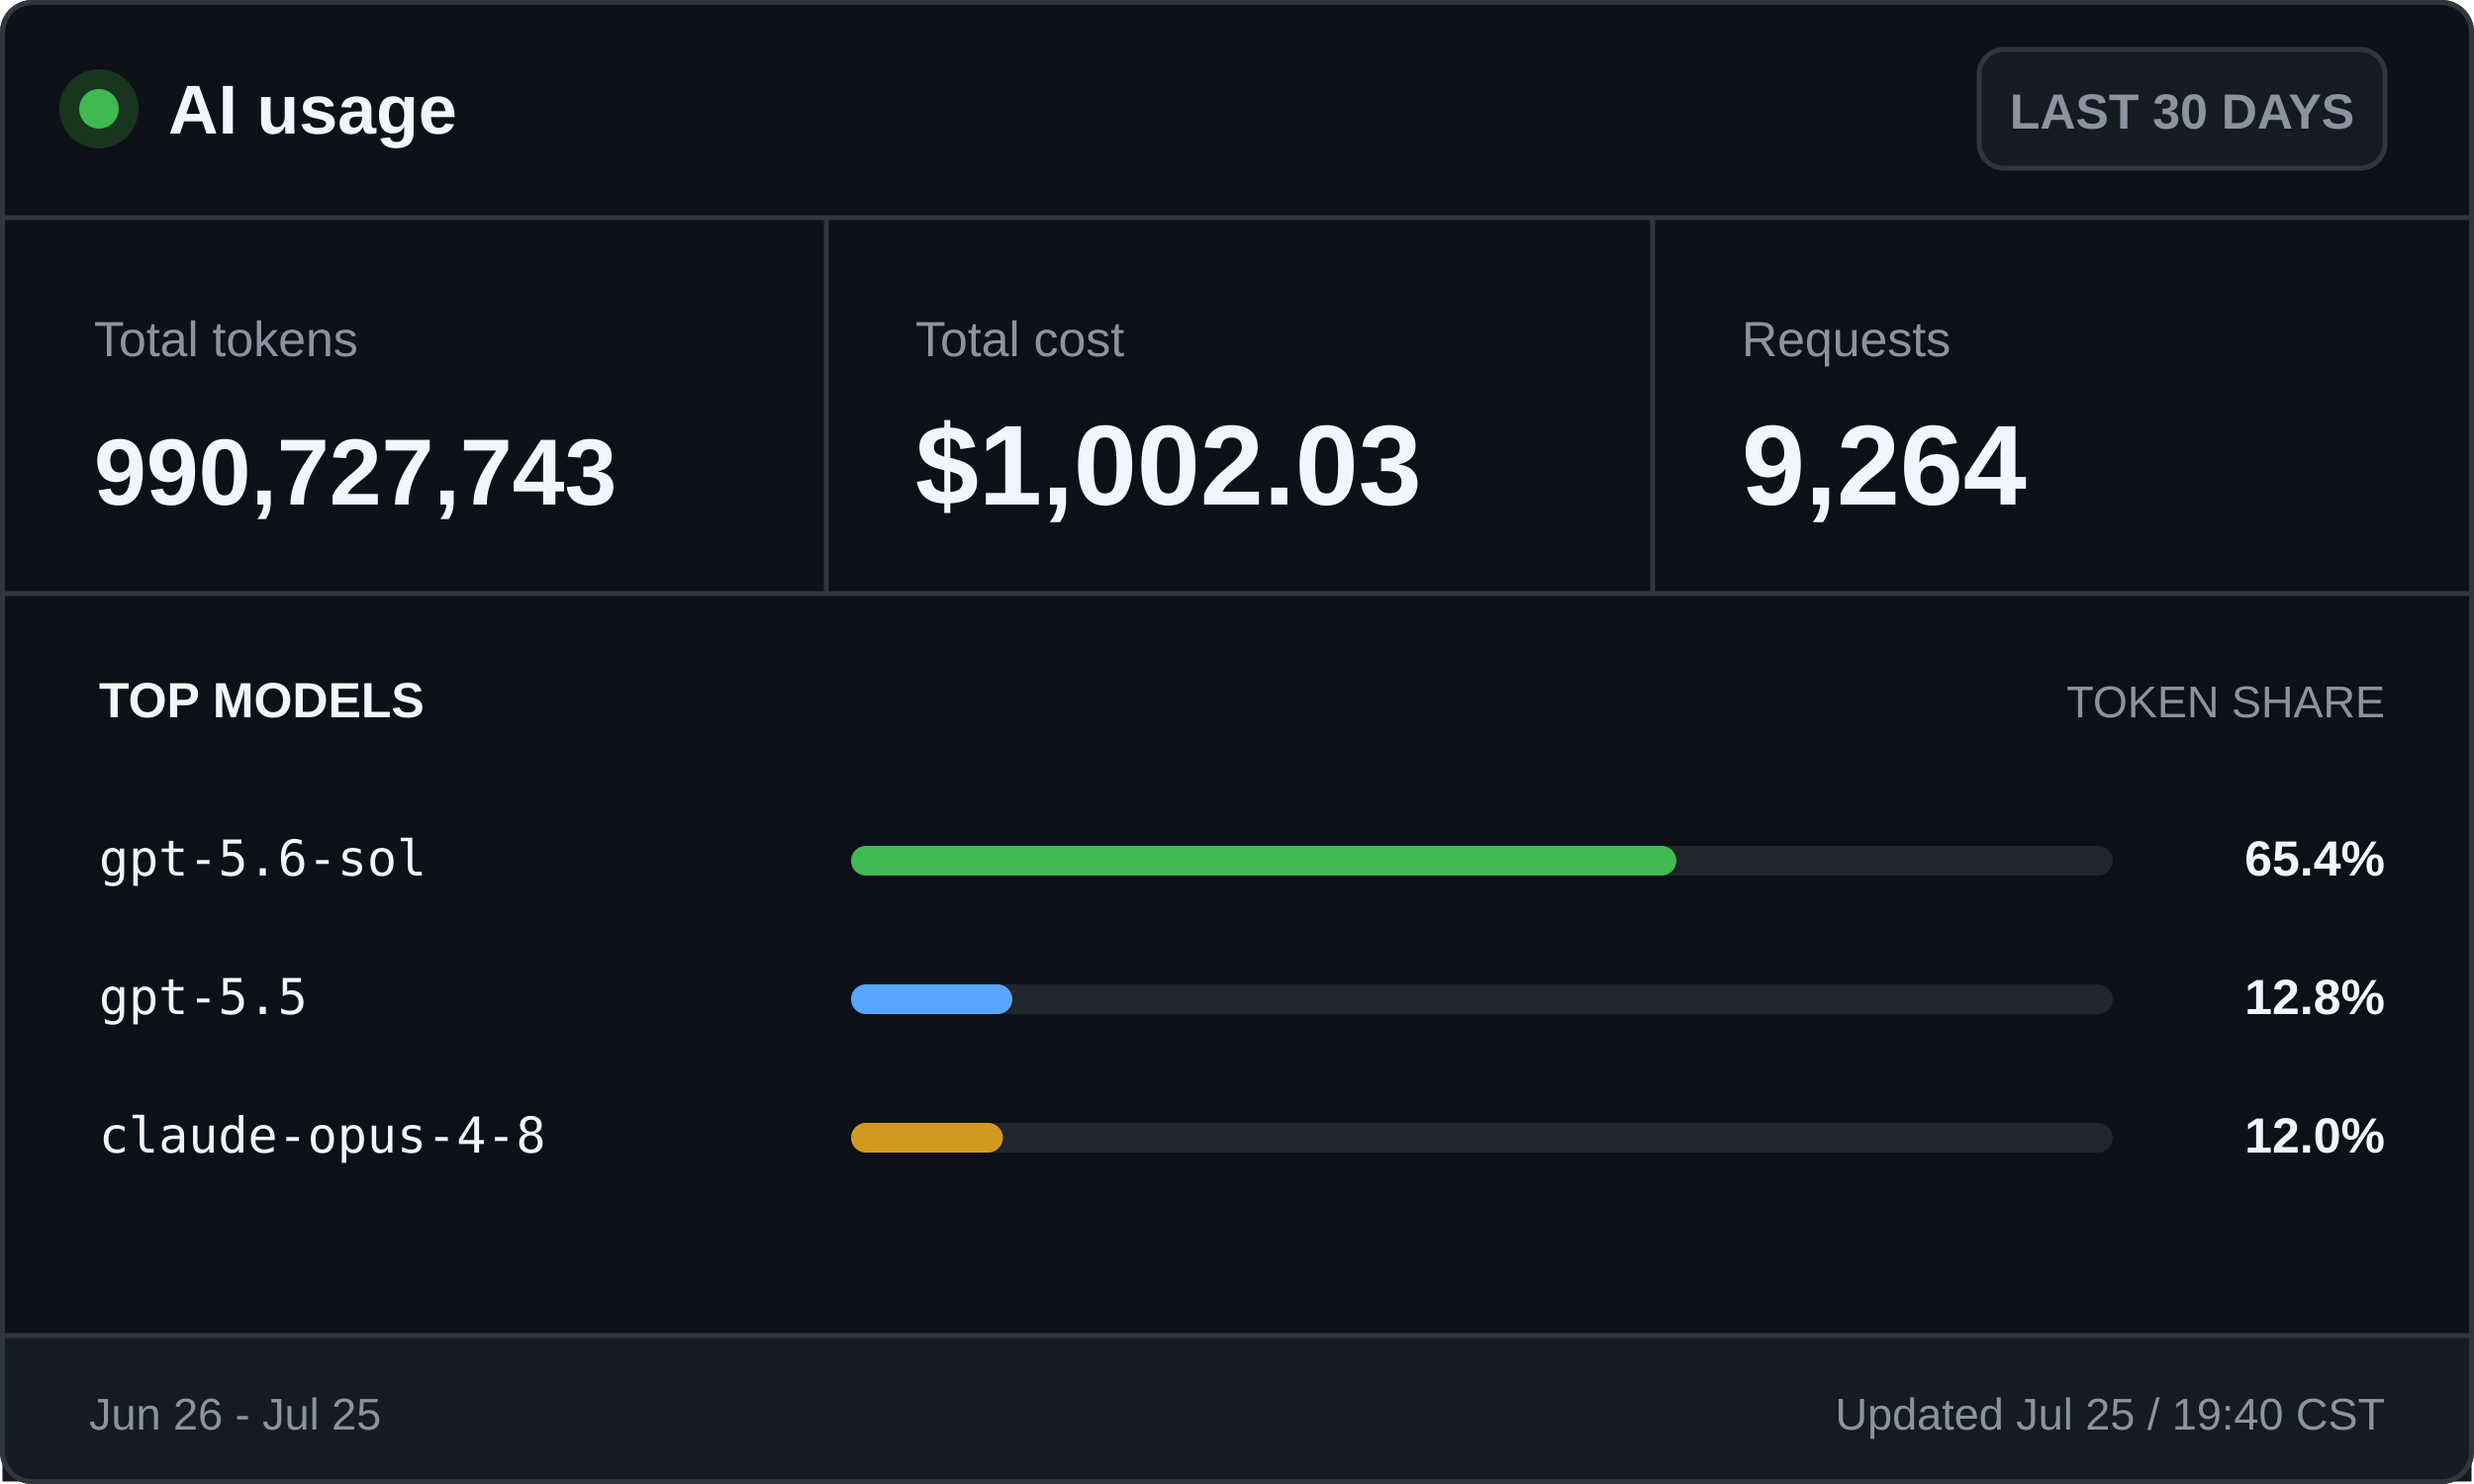
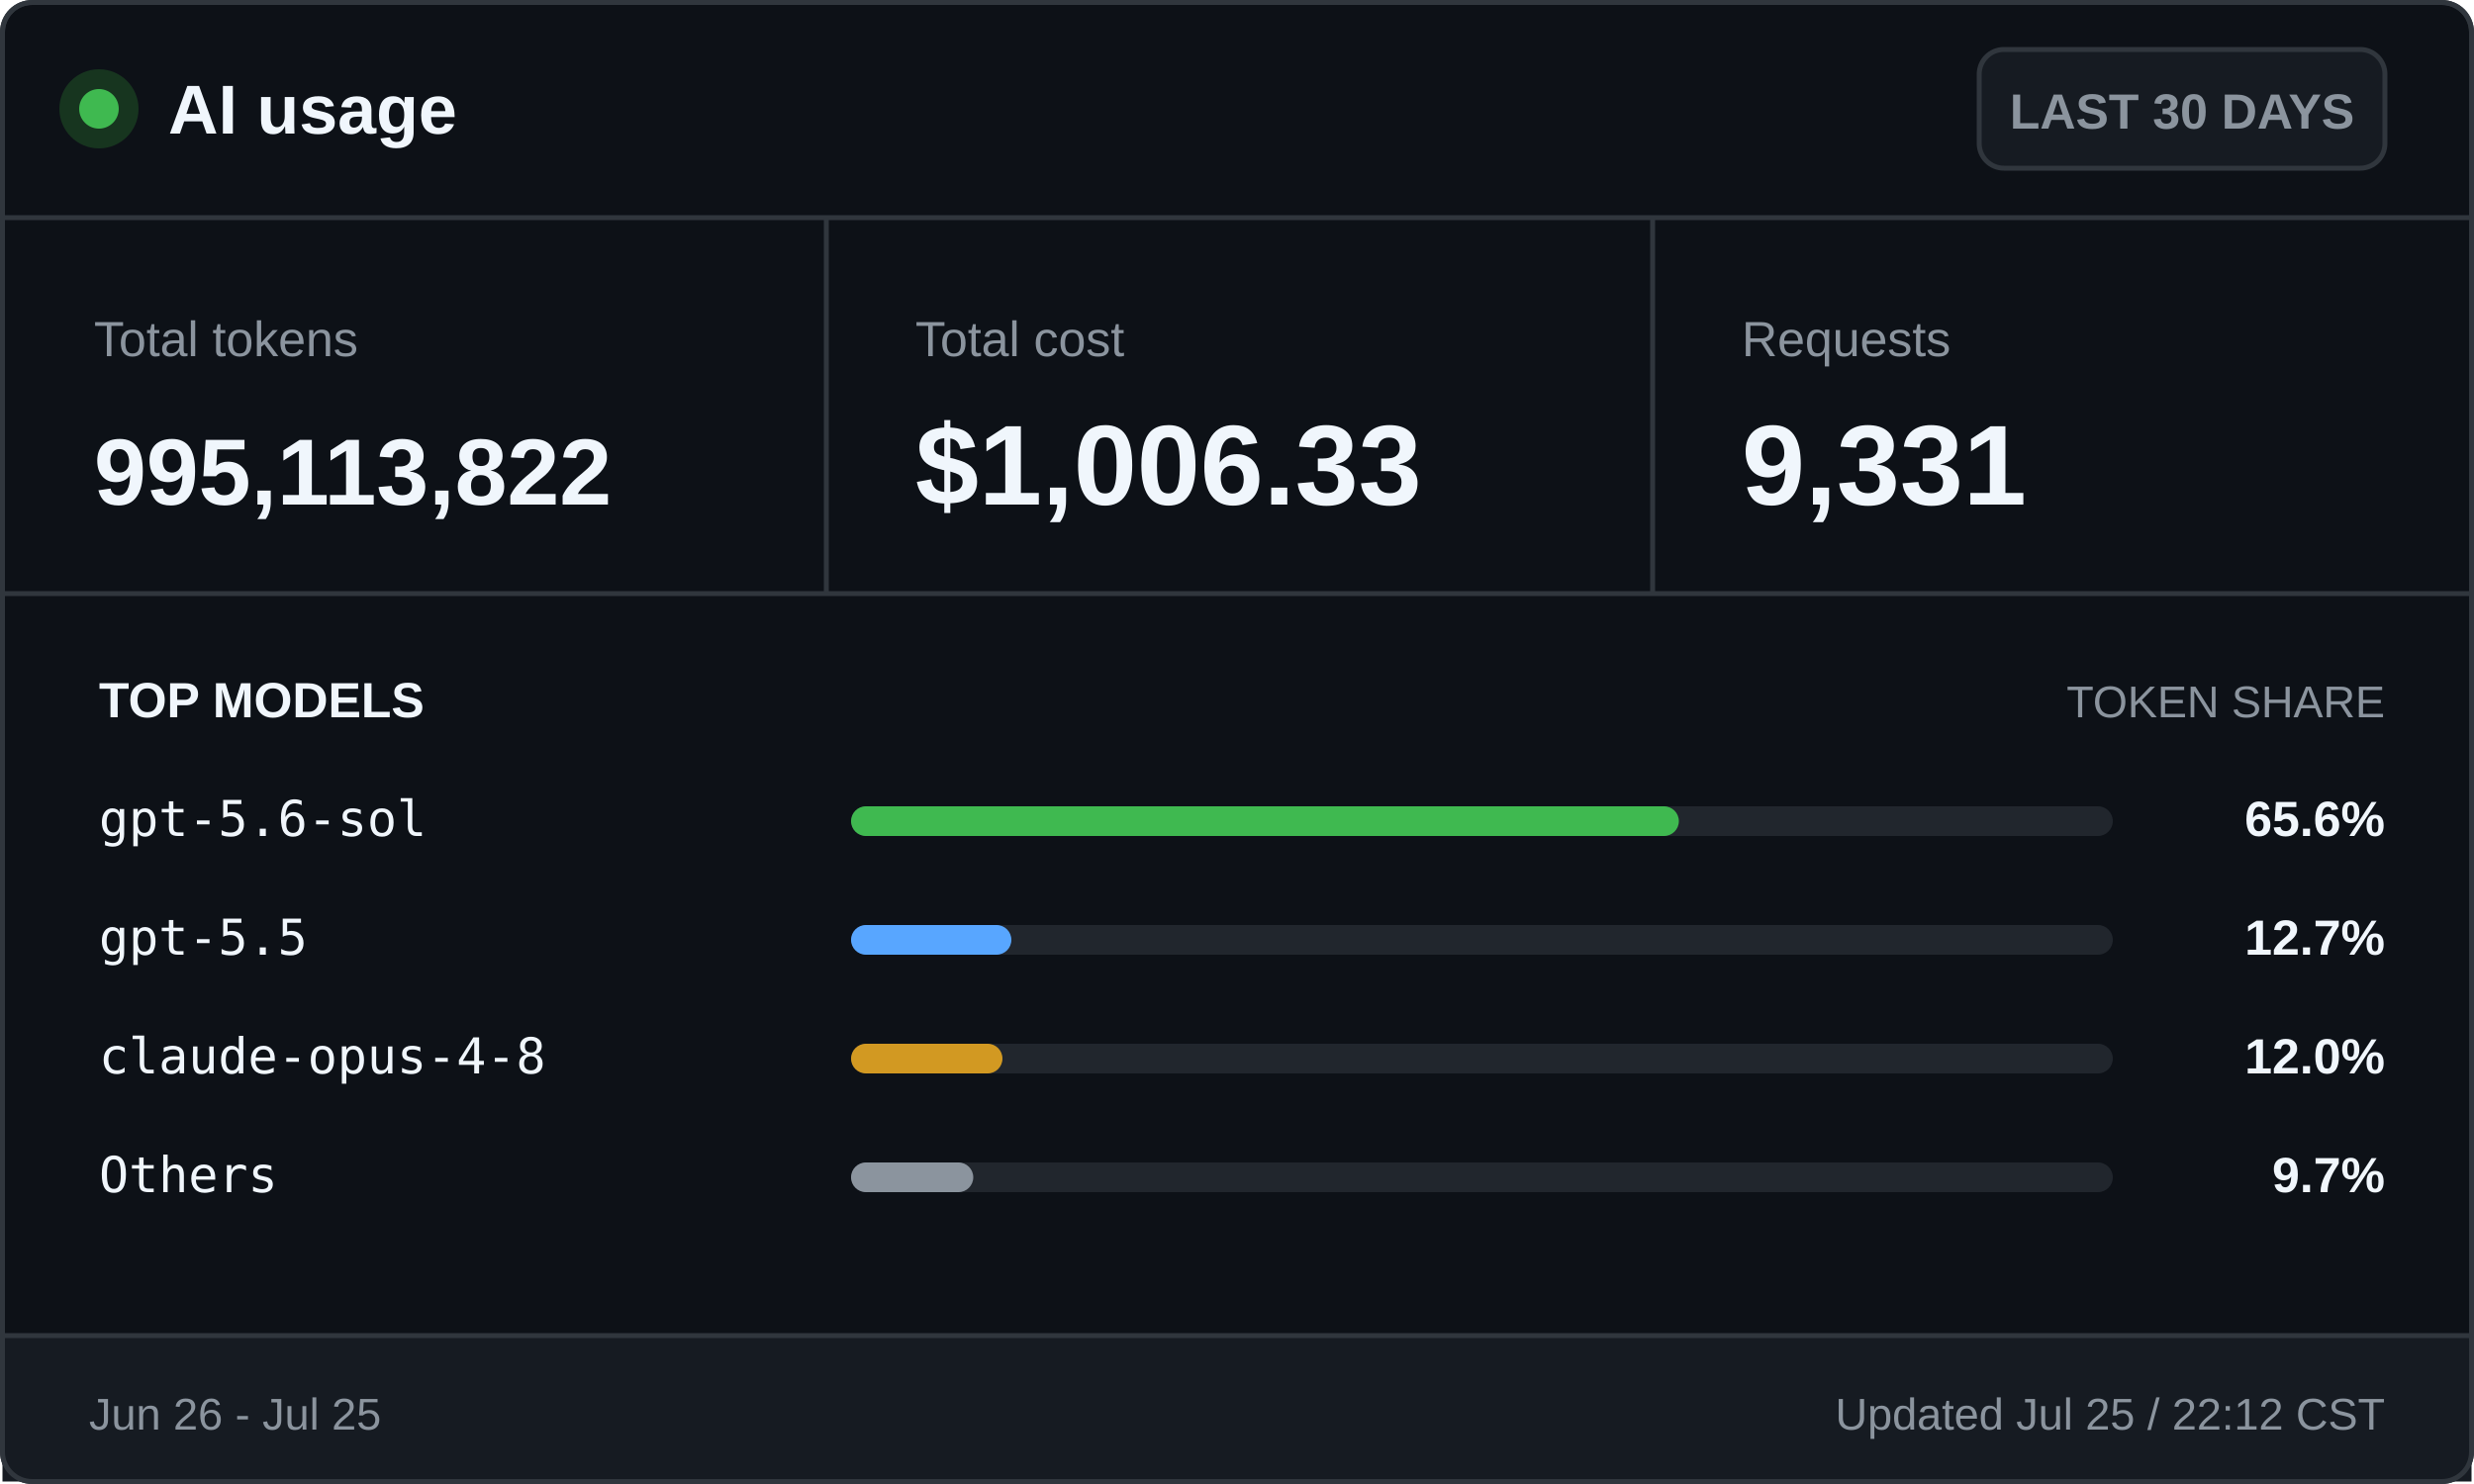
<svg xmlns="http://www.w3.org/2000/svg" width="500" height="300" viewBox="0 0 500 300" role="img" aria-labelledby="title desc">
  <style>
    .ui { font-family: -apple-system, BlinkMacSystemFont, "Segoe UI", Arial, sans-serif; }
    .mono { font-family: "Cascadia Mono", Consolas, monospace; }
    .brand { font-size: 14px; font-weight: 700; }
    .badge { font-size: 10px; font-weight: 600; }
    .label { font-size: 10px; }
    .value { font-size: 23px; font-weight: 700; }
    .token-value { font-size: 19px; font-weight: 700; }
    .section { font-size: 10px; font-weight: 700; text-transform: uppercase; }
    .section-muted { font-size: 9px; text-transform: uppercase; }
    .model { font-size: 10px; }
    .percentage { font-size: 10px; font-weight: 700; }
    .footer { font-size: 9px; }
  </style>
  <rect x="0.5" y="0.5" width="499" height="299" rx="6" fill="#0d1117" stroke="#30363d" />
  <circle cx="20" cy="22" r="8" fill="#17351f" />
  <circle cx="20" cy="22" r="4" fill="#3fb950" />
  <text class="ui brand" x="34" y="27" fill="#f0f6fc">AI usage</text>
  <rect x="400" y="10" width="82" height="24" rx="5" fill="#161b22" stroke="#30363d" />
  <text class="ui badge" x="441" y="26" fill="#8b949e" text-anchor="middle">LAST 30 DAYS</text>
  <line x1="0" y1="44" x2="500" y2="44" stroke="#30363d" />
  <text class="ui label" x="19" y="72" fill="#8b949e">Total tokens</text>
-   <text class="ui token-value" x="19" y="102" fill="#f0f6fc">990,727,743</text>
+   <text class="ui token-value" x="19" y="102" fill="#f0f6fc">995,113,822</text>
  <line x1="167" y1="44" x2="167" y2="120" stroke="#30363d" />
  <text class="ui label" x="185" y="72" fill="#8b949e">Total cost</text>
-   <text class="ui value" x="185" y="102" fill="#f0f6fc">$1,002.03</text>
+   <text class="ui value" x="185" y="102" fill="#f0f6fc">$1,006.33</text>
  <line x1="334" y1="44" x2="334" y2="120" stroke="#30363d" />
  <text class="ui label" x="352" y="72" fill="#8b949e">Requests</text>
-   <text class="ui value" x="352" y="102" fill="#f0f6fc">9,264</text>
+   <text class="ui value" x="352" y="102" fill="#f0f6fc">9,331</text>
  <line x1="0" y1="120" x2="500" y2="120" stroke="#30363d" />
  <text class="ui section" x="20" y="145" fill="#f0f6fc">TOP MODELS</text>
  <text class="ui section-muted" x="482" y="145" fill="#8b949e" text-anchor="end">TOKEN SHARE</text>
-   <text class="mono model" x="20" y="177" fill="#f0f6fc">gpt-5.6-sol</text>
-   <rect x="172" y="171" width="255" height="6" rx="3" fill="#21262d" />
-   <rect x="172" y="171" width="166.8" height="6" rx="3" fill="#3fb950" />
-   <text class="ui percentage" x="482" y="177" fill="#f0f6fc" text-anchor="end">65.4%</text>
-   <text class="mono model" x="20" y="205" fill="#f0f6fc">gpt-5.5</text>
-   <rect x="172" y="199" width="255" height="6" rx="3" fill="#21262d" />
-   <rect x="172" y="199" width="32.6" height="6" rx="3" fill="#58a6ff" />
-   <text class="ui percentage" x="482" y="205" fill="#f0f6fc" text-anchor="end">12.8%</text>
-   <text class="mono model" x="20" y="233" fill="#f0f6fc">claude-opus-4-8</text>
-   <rect x="172" y="227" width="255" height="6" rx="3" fill="#21262d" />
-   <rect x="172" y="227" width="30.7" height="6" rx="3" fill="#d29922" />
-   <text class="ui percentage" x="482" y="233" fill="#f0f6fc" text-anchor="end">12.0%</text>
+   <text class="mono model" x="20" y="169" fill="#f0f6fc">gpt-5.6-sol</text>
+   <rect x="172" y="163" width="255" height="6" rx="3" fill="#21262d" />
+   <rect x="172" y="163" width="167.3" height="6" rx="3" fill="#3fb950" />
+   <text class="ui percentage" x="482" y="169" fill="#f0f6fc" text-anchor="end">65.6%</text>
+   <text class="mono model" x="20" y="193" fill="#f0f6fc">gpt-5.5</text>
+   <rect x="172" y="187" width="255" height="6" rx="3" fill="#21262d" />
+   <rect x="172" y="187" width="32.4" height="6" rx="3" fill="#58a6ff" />
+   <text class="ui percentage" x="482" y="193" fill="#f0f6fc" text-anchor="end">12.7%</text>
+   <text class="mono model" x="20" y="217" fill="#f0f6fc">claude-opus-4-8</text>
+   <rect x="172" y="211" width="255" height="6" rx="3" fill="#21262d" />
+   <rect x="172" y="211" width="30.6" height="6" rx="3" fill="#d29922" />
+   <text class="ui percentage" x="482" y="217" fill="#f0f6fc" text-anchor="end">12.0%</text>
+   <text class="mono model" x="20" y="241" fill="#f0f6fc">Others</text>
+   <rect x="172" y="235" width="255" height="6" rx="3" fill="#21262d" />
+   <rect x="172" y="235" width="24.7" height="6" rx="3" fill="#8b949e" />
+   <text class="ui percentage" x="482" y="241" fill="#f0f6fc" text-anchor="end">9.7%</text>
  <rect x="0.5" y="270" width="499" height="29.5" fill="#161b22" />
  <line x1="0" y1="270" x2="500" y2="270" stroke="#30363d" />
  <text class="ui footer" x="18" y="289" fill="#8b949e">Jun 26 - Jul 25</text>
-   <text class="ui footer" x="482" y="289" fill="#8b949e" text-anchor="end">Updated Jul 25 / 19:40 CST</text>
+   <text class="ui footer" x="482" y="289" fill="#8b949e" text-anchor="end">Updated Jul 25 / 22:12 CST</text>
  <rect x="0.5" y="0.5" width="499" height="299" rx="6" fill="none" stroke="#30363d" />
</svg>
